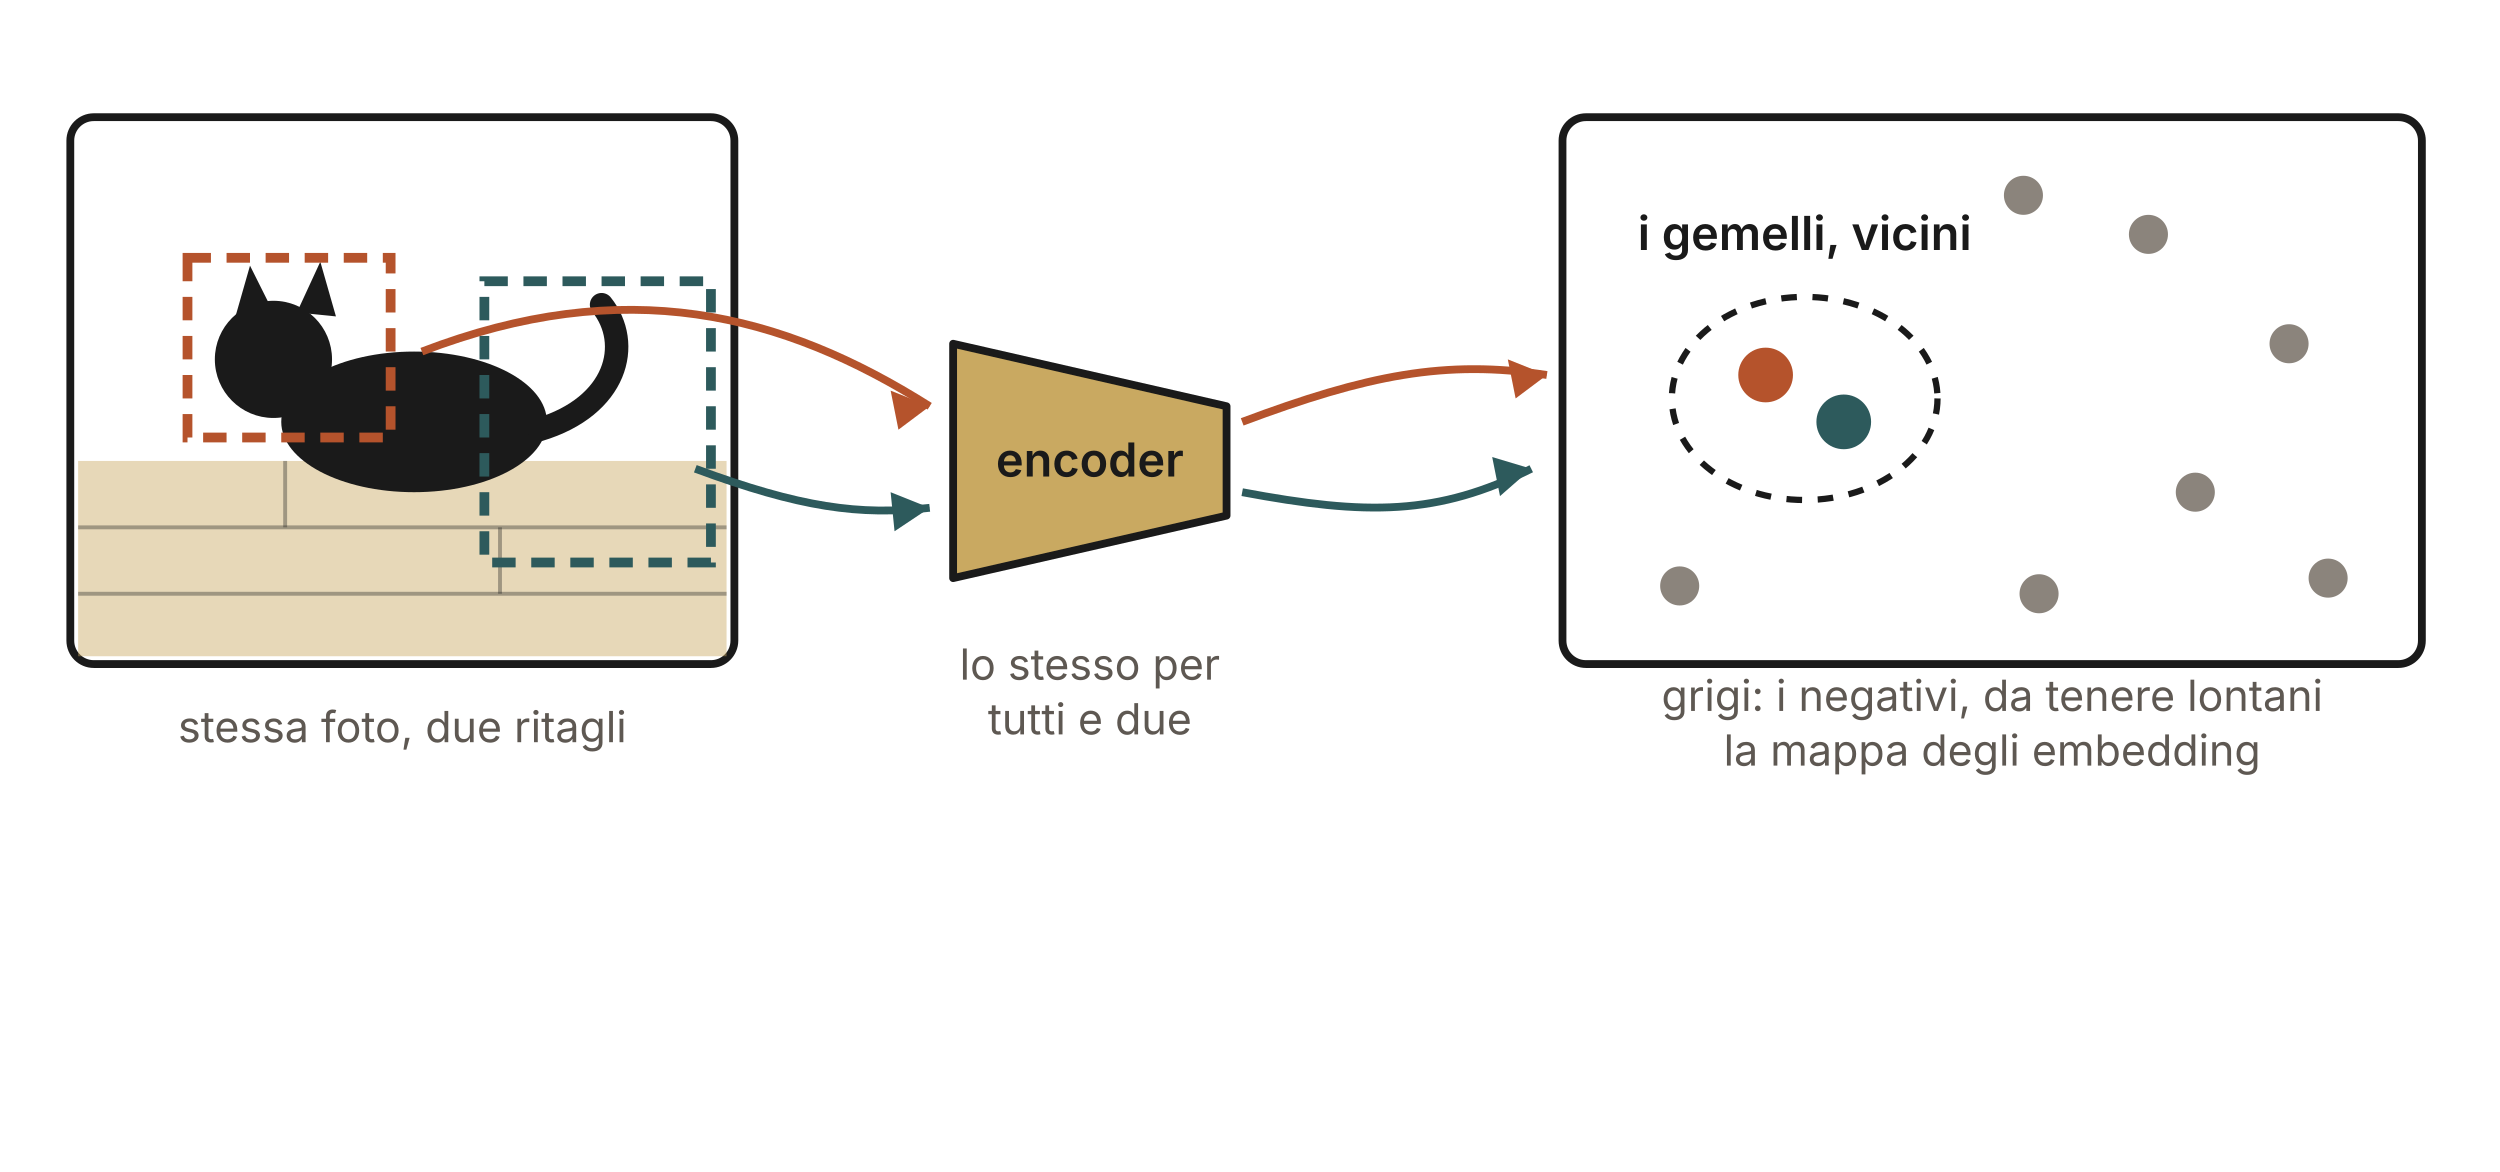
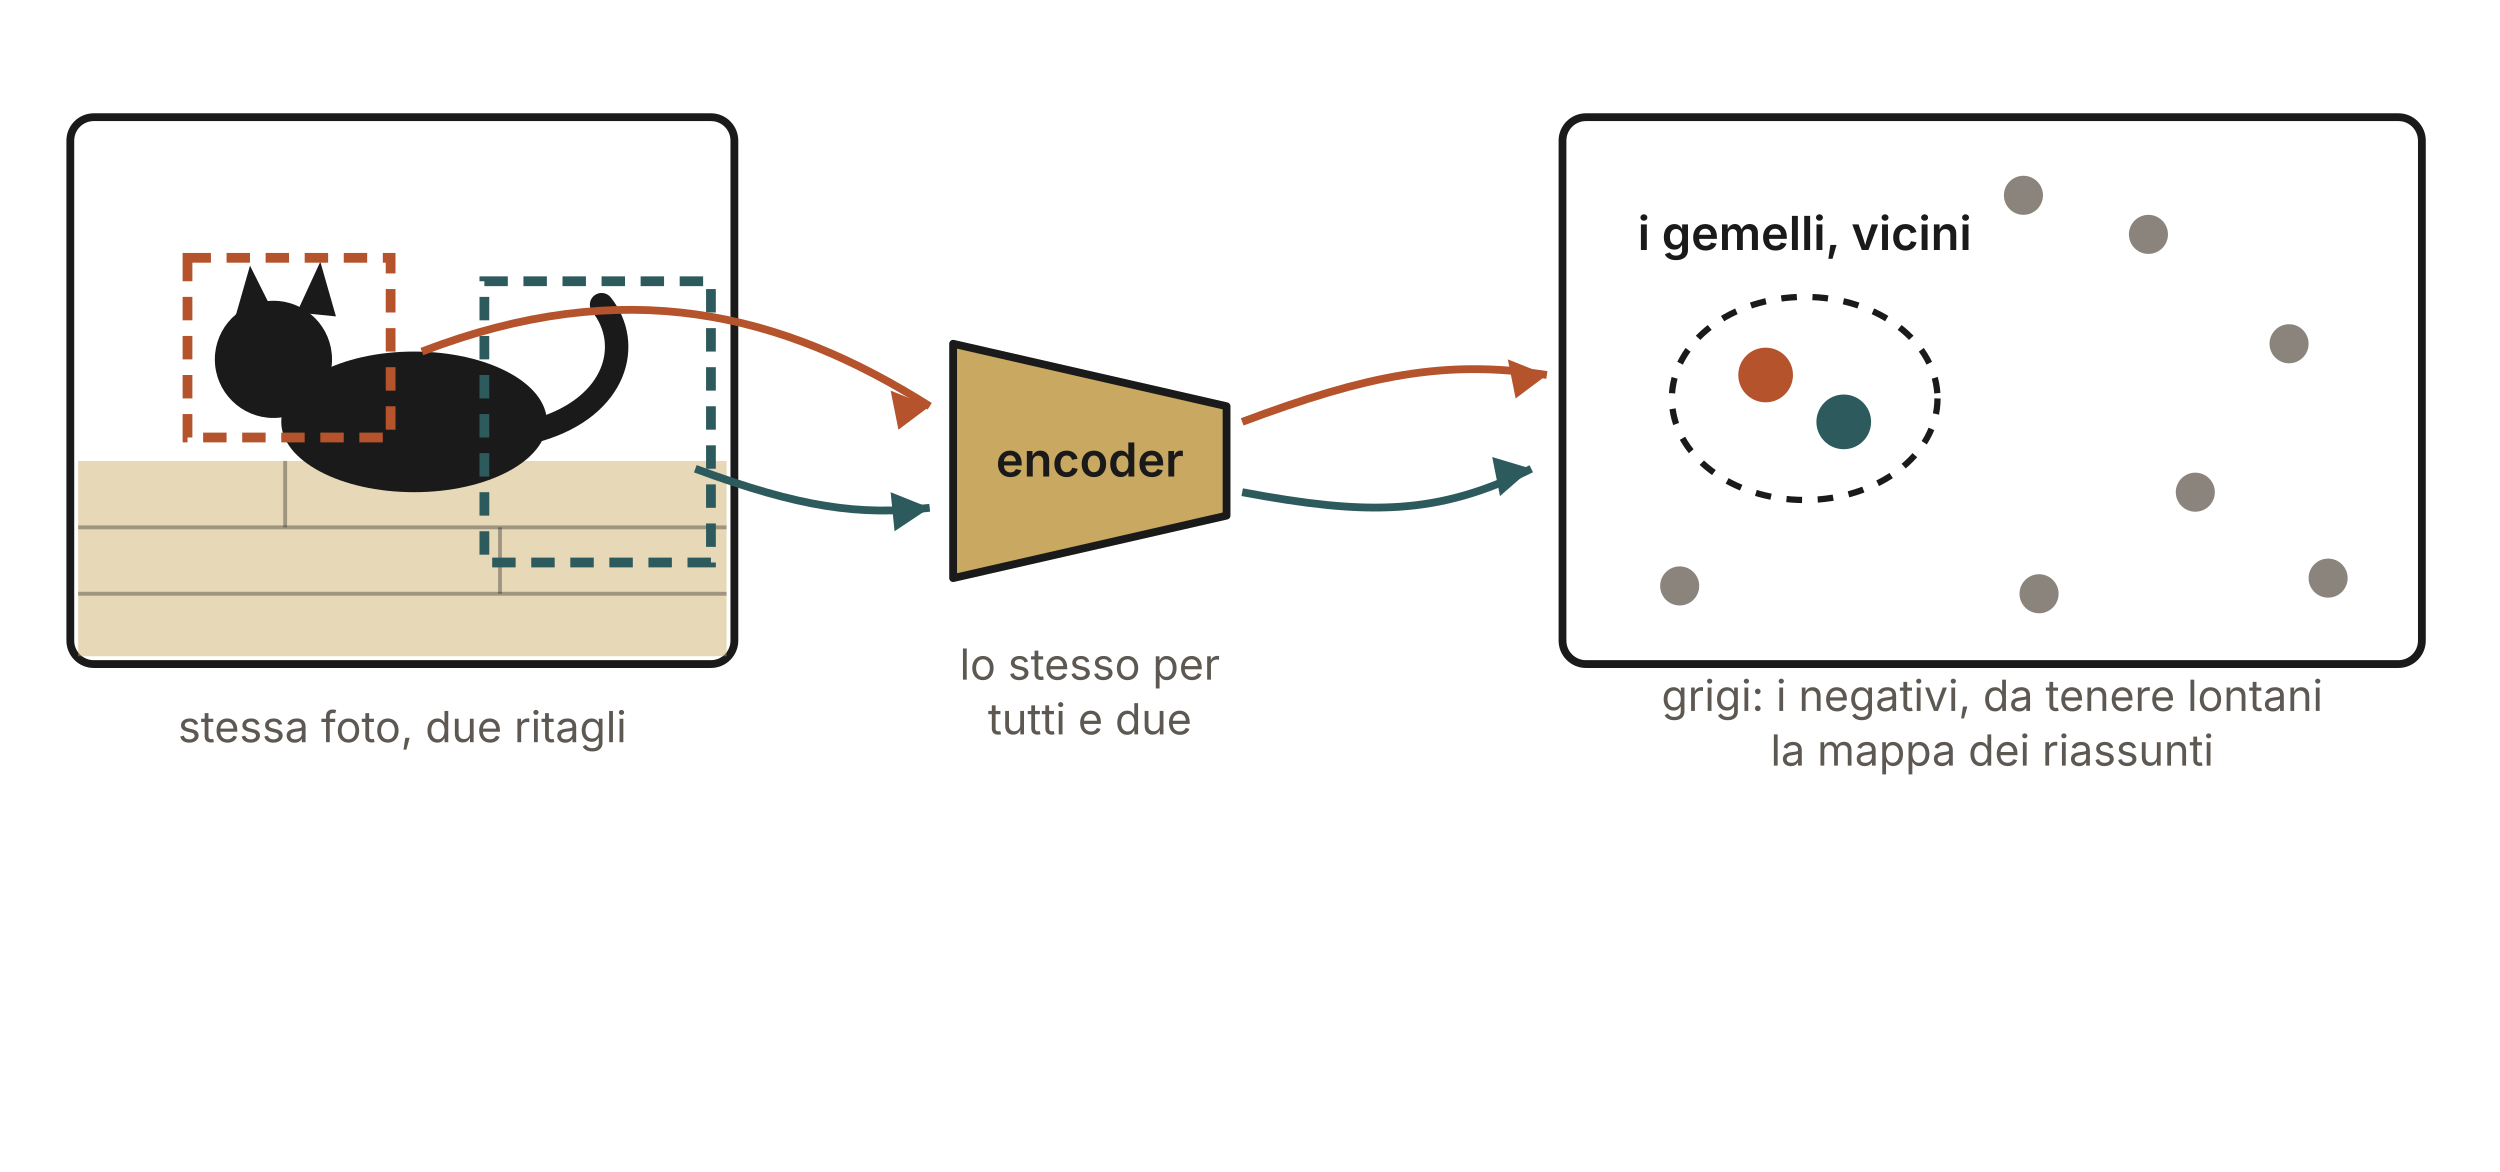
<svg xmlns="http://www.w3.org/2000/svg" viewBox="0 0 640 300" role="img" aria-label="Tre pannelli. A sinistra una fotografia stilizzata di un gatto su un muro, con due ritagli tratteggiati: uno inquadra il muso, l'altro la coda e un pezzo di muro. Al centro i due ritagli entrano nello stesso encoder. A destra una mappa di punti: i due punti dei ritagli gemelli sono vicini e cerchiati, gli altri punti, i negativi delle altre foto, stanno sparsi lontano.">
  <style>
    .lbl  { font-family:Inter, system-ui, sans-serif; font-size:12px; font-weight:600; fill:#1A1A1A; }
    .leg  { font-family:Inter, system-ui, sans-serif; font-size:11px; fill:#5E5852; }
  </style>
  <g transform="translate(18,30)">
    <rect x="0" y="0" width="170" height="140" rx="6" fill="none" stroke="#1A1A1A" stroke-width="2" />
    <rect x="2" y="88" width="166" height="50" fill="#C9A961" opacity="0.45" />
    <line x1="2" y1="105" x2="168" y2="105" stroke="#1A1A1A" stroke-width="1" opacity="0.35" />
    <line x1="2" y1="122" x2="168" y2="122" stroke="#1A1A1A" stroke-width="1" opacity="0.35" />
    <line x1="55" y1="88" x2="55" y2="105" stroke="#1A1A1A" stroke-width="1" opacity="0.35" />
    <line x1="110" y1="105" x2="110" y2="122" stroke="#1A1A1A" stroke-width="1" opacity="0.35" />
    <line x1="85" y1="88" x2="85" y2="105" stroke="#1A1A1A" stroke-width="1" opacity="0.0" />
    <ellipse cx="88" cy="78" rx="34" ry="18" fill="#1A1A1A" />
    <circle cx="52" cy="62" r="15" fill="#1A1A1A" />
    <polygon points="42,52 46,38 52,50" fill="#1A1A1A" />
    <polygon points="58,50 64,37 68,51" fill="#1A1A1A" />
    <path d="M 120,80 C 140,74 144,58 136,48" fill="none" stroke="#1A1A1A" stroke-width="6" stroke-linecap="round" />
    <rect x="30" y="36" width="52" height="46" fill="none" stroke="#B5532C" stroke-width="2.5" stroke-dasharray="6 4" />
    <rect x="106" y="42" width="58" height="72" fill="none" stroke="#2D5A5C" stroke-width="2.5" stroke-dasharray="6 4" />
    <text class="leg" x="85" y="160" text-anchor="middle">stessa foto, due ritagli</text>
  </g>
  <path d="M 108,90 C 160,70 200,80 238,104" fill="none" stroke="#B5532C" stroke-width="2" />
  <path d="M 178,120 C 205,130 220,132 238,130" fill="none" stroke="#2D5A5C" stroke-width="2" />
  <polygon points="238,104 228,100 230,110" fill="#B5532C" />
  <polygon points="238,130 228,126 229,136" fill="#2D5A5C" />
  <g transform="translate(244,88)">
    <polygon points="0,0 70,16 70,44 0,60" fill="#C9A961" stroke="#1A1A1A" stroke-width="2" stroke-linejoin="round" />
    <text class="lbl" x="35" y="34" text-anchor="middle">encoder</text>
    <text class="leg" x="35" y="86" text-anchor="middle">lo stesso per</text>
    <text class="leg" x="35" y="100" text-anchor="middle">tutti e due</text>
  </g>
  <path d="M 318,108 C 350,96 370,92 396,96" fill="none" stroke="#B5532C" stroke-width="2" />
  <path d="M 318,126 C 350,132 368,132 392,120" fill="none" stroke="#2D5A5C" stroke-width="2" />
  <polygon points="396,96 386,92 388,102" fill="#B5532C" />
  <polygon points="392,120 382,117 384,127" fill="#2D5A5C" />
  <g transform="translate(400,30)">
    <rect x="0" y="0" width="220" height="140" rx="6" fill="none" stroke="#1A1A1A" stroke-width="2" />
    <circle cx="52" cy="66" r="7" fill="#B5532C" />
    <circle cx="72" cy="78" r="7" fill="#2D5A5C" />
    <ellipse cx="62" cy="72" rx="34" ry="26" fill="none" stroke="#1A1A1A" stroke-width="1.6" stroke-dasharray="4 4" />
    <circle cx="150" cy="30" r="5" fill="#8B847C" />
    <circle cx="186" cy="58" r="5" fill="#8B847C" />
    <circle cx="162" cy="96" r="5" fill="#8B847C" />
    <circle cx="196" cy="118" r="5" fill="#8B847C" />
    <circle cx="122" cy="122" r="5" fill="#8B847C" />
    <circle cx="30" cy="120" r="5" fill="#8B847C" />
    <circle cx="118" cy="20" r="5" fill="#8B847C" />
    <text class="lbl" x="62" y="34" text-anchor="middle">i gemelli, vicini</text>
    <text class="leg" x="110" y="152" text-anchor="middle" fill="#5E5852">grigi: i negativi, da tenere lontani</text>
-     <text class="leg" x="110" y="166" text-anchor="middle">la mappa degli embedding</text>
+     <text class="leg" x="110" y="166" text-anchor="middle">la mappa dei riassunti</text>
  </g>
</svg>
